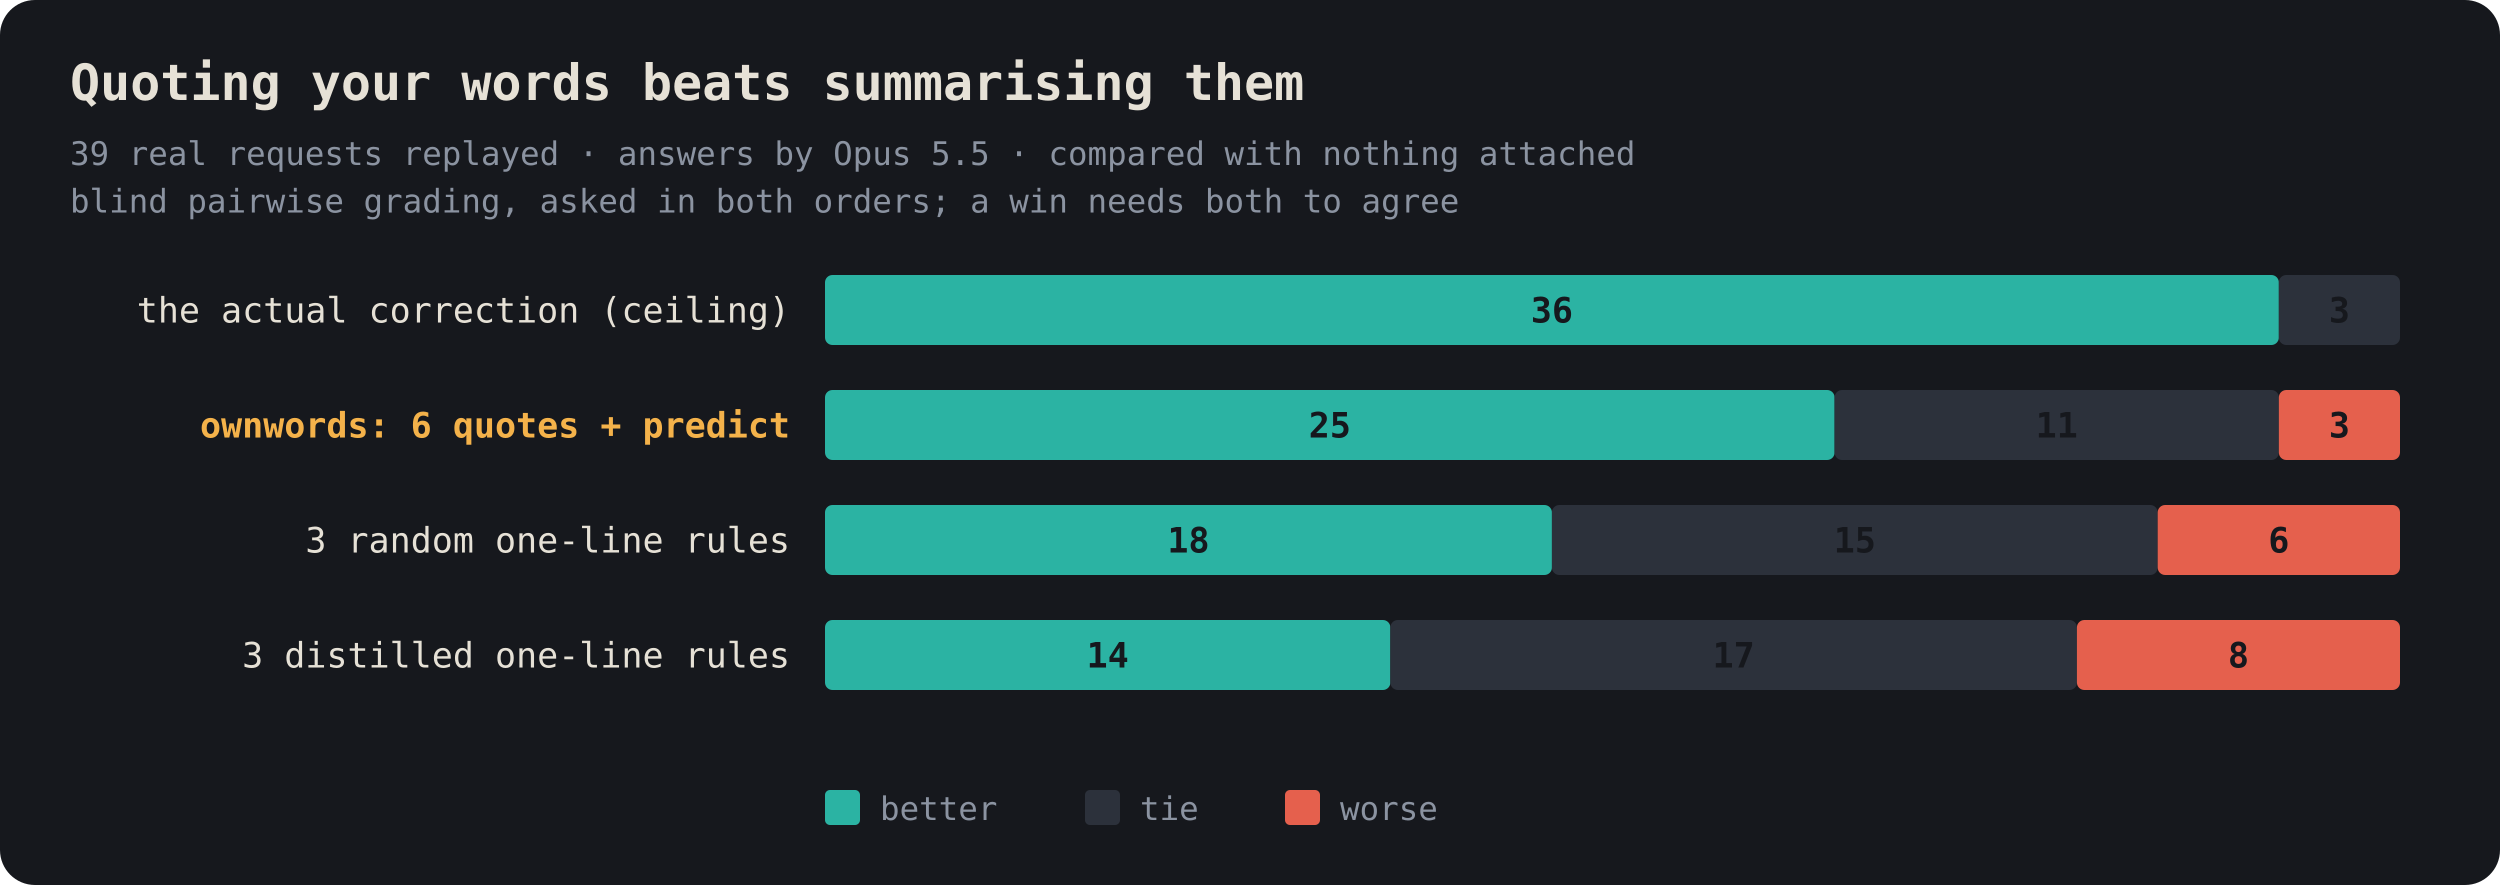
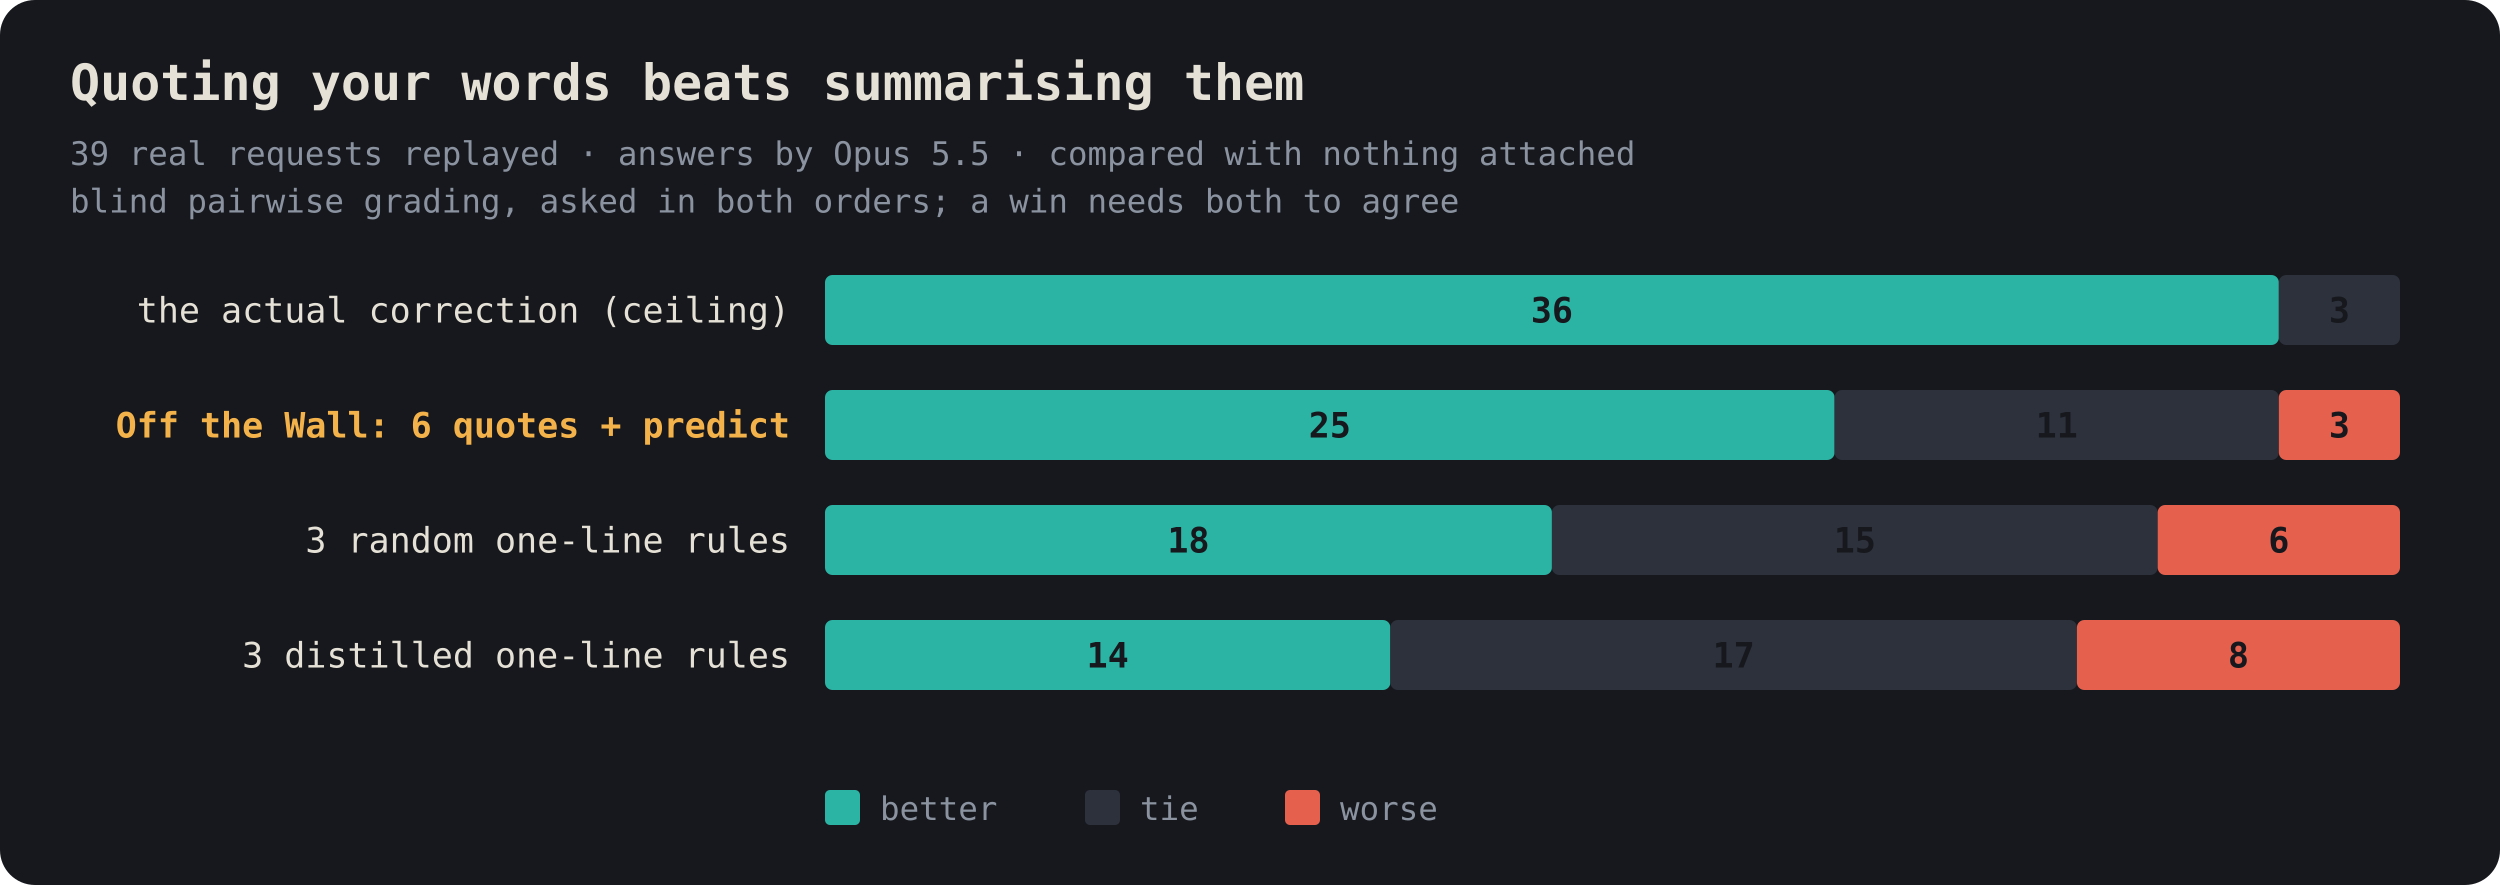
<svg xmlns="http://www.w3.org/2000/svg" width="1000" height="354" viewBox="0 0 1000 354">
  <rect width="1000" height="354" rx="14" fill="#16181d" />
  <text x="28" y="40" fill="#e6e1d6" font-size="20" font-weight="700" font-family="ui-monospace, SFMono-Regular, Menlo, Consolas, monospace">Quoting your words beats summarising them</text>
  <text x="28" y="66" fill="#8b93a1" font-size="13" font-family="ui-monospace, SFMono-Regular, Menlo, Consolas, monospace">39 real requests replayed · answers by Opus 5.5 · compared with nothing attached</text>
  <text x="28" y="85" fill="#8b93a1" font-size="13" font-family="ui-monospace, SFMono-Regular, Menlo, Consolas, monospace">blind pairwise grading, asked in both orders; a win needs both to agree</text>
  <text x="316" y="129" fill="#e6e1d6" font-size="14" text-anchor="end" font-family="ui-monospace, SFMono-Regular, Menlo, Consolas, monospace">the actual correction (ceiling)</text>
  <rect x="330" y="110" width="581.538" height="28" fill="#2bb3a3" rx="3" />
  <text x="620.769" y="129" fill="#16181d" font-size="14" font-weight="700" text-anchor="middle" font-family="ui-monospace, SFMono-Regular, Menlo, Consolas, monospace">36</text>
  <rect x="911.538" y="110" width="48.462" height="28" fill="#2c313b" rx="3" />
  <text x="935.769" y="129" fill="#16181d" font-size="14" font-weight="700" text-anchor="middle" font-family="ui-monospace, SFMono-Regular, Menlo, Consolas, monospace">3</text>
  <rect x="960" y="110" width="0" height="28" fill="#e5604d" rx="3" />
-   <text x="316" y="175" fill="#f4b24a" font-size="14" text-anchor="end" font-family="ui-monospace, SFMono-Regular, Menlo, Consolas, monospace" font-weight="700">ownwords: 6 quotes + predict</text>
+   <text x="316" y="175" fill="#f4b24a" font-size="14" text-anchor="end" font-family="ui-monospace, SFMono-Regular, Menlo, Consolas, monospace" font-weight="700">Off the Wall: 6 quotes + predict</text>
  <rect x="330" y="156" width="403.846" height="28" fill="#2bb3a3" rx="3" />
  <text x="531.923" y="175" fill="#16181d" font-size="14" font-weight="700" text-anchor="middle" font-family="ui-monospace, SFMono-Regular, Menlo, Consolas, monospace">25</text>
  <rect x="733.846" y="156" width="177.692" height="28" fill="#2c313b" rx="3" />
  <text x="822.692" y="175" fill="#16181d" font-size="14" font-weight="700" text-anchor="middle" font-family="ui-monospace, SFMono-Regular, Menlo, Consolas, monospace">11</text>
  <rect x="911.538" y="156" width="48.462" height="28" fill="#e5604d" rx="3" />
  <text x="935.769" y="175" fill="#16181d" font-size="14" font-weight="700" text-anchor="middle" font-family="ui-monospace, SFMono-Regular, Menlo, Consolas, monospace">3</text>
  <text x="316" y="221" fill="#e6e1d6" font-size="14" text-anchor="end" font-family="ui-monospace, SFMono-Regular, Menlo, Consolas, monospace">3 random one-line rules</text>
  <rect x="330" y="202" width="290.769" height="28" fill="#2bb3a3" rx="3" />
  <text x="475.385" y="221" fill="#16181d" font-size="14" font-weight="700" text-anchor="middle" font-family="ui-monospace, SFMono-Regular, Menlo, Consolas, monospace">18</text>
  <rect x="620.769" y="202" width="242.308" height="28" fill="#2c313b" rx="3" />
  <text x="741.923" y="221" fill="#16181d" font-size="14" font-weight="700" text-anchor="middle" font-family="ui-monospace, SFMono-Regular, Menlo, Consolas, monospace">15</text>
  <rect x="863.077" y="202" width="96.923" height="28" fill="#e5604d" rx="3" />
  <text x="911.538" y="221" fill="#16181d" font-size="14" font-weight="700" text-anchor="middle" font-family="ui-monospace, SFMono-Regular, Menlo, Consolas, monospace">6</text>
  <text x="316" y="267" fill="#e6e1d6" font-size="14" text-anchor="end" font-family="ui-monospace, SFMono-Regular, Menlo, Consolas, monospace">3 distilled one-line rules</text>
  <rect x="330" y="248" width="226.154" height="28" fill="#2bb3a3" rx="3" />
  <text x="443.077" y="267" fill="#16181d" font-size="14" font-weight="700" text-anchor="middle" font-family="ui-monospace, SFMono-Regular, Menlo, Consolas, monospace">14</text>
  <rect x="556.154" y="248" width="274.615" height="28" fill="#2c313b" rx="3" />
  <text x="693.462" y="267" fill="#16181d" font-size="14" font-weight="700" text-anchor="middle" font-family="ui-monospace, SFMono-Regular, Menlo, Consolas, monospace">17</text>
  <rect x="830.769" y="248" width="129.231" height="28" fill="#e5604d" rx="3" />
  <text x="895.385" y="267" fill="#16181d" font-size="14" font-weight="700" text-anchor="middle" font-family="ui-monospace, SFMono-Regular, Menlo, Consolas, monospace">8</text>
  <rect x="330" y="316" width="14" height="14" fill="#2bb3a3" rx="2" />
  <text x="352" y="328" fill="#8b93a1" font-size="13" font-family="ui-monospace, SFMono-Regular, Menlo, Consolas, monospace">better</text>
  <rect x="434" y="316" width="14" height="14" fill="#2c313b" rx="2" />
  <text x="456" y="328" fill="#8b93a1" font-size="13" font-family="ui-monospace, SFMono-Regular, Menlo, Consolas, monospace">tie</text>
  <rect x="514" y="316" width="14" height="14" fill="#e5604d" rx="2" />
  <text x="536" y="328" fill="#8b93a1" font-size="13" font-family="ui-monospace, SFMono-Regular, Menlo, Consolas, monospace">worse</text>
</svg>
